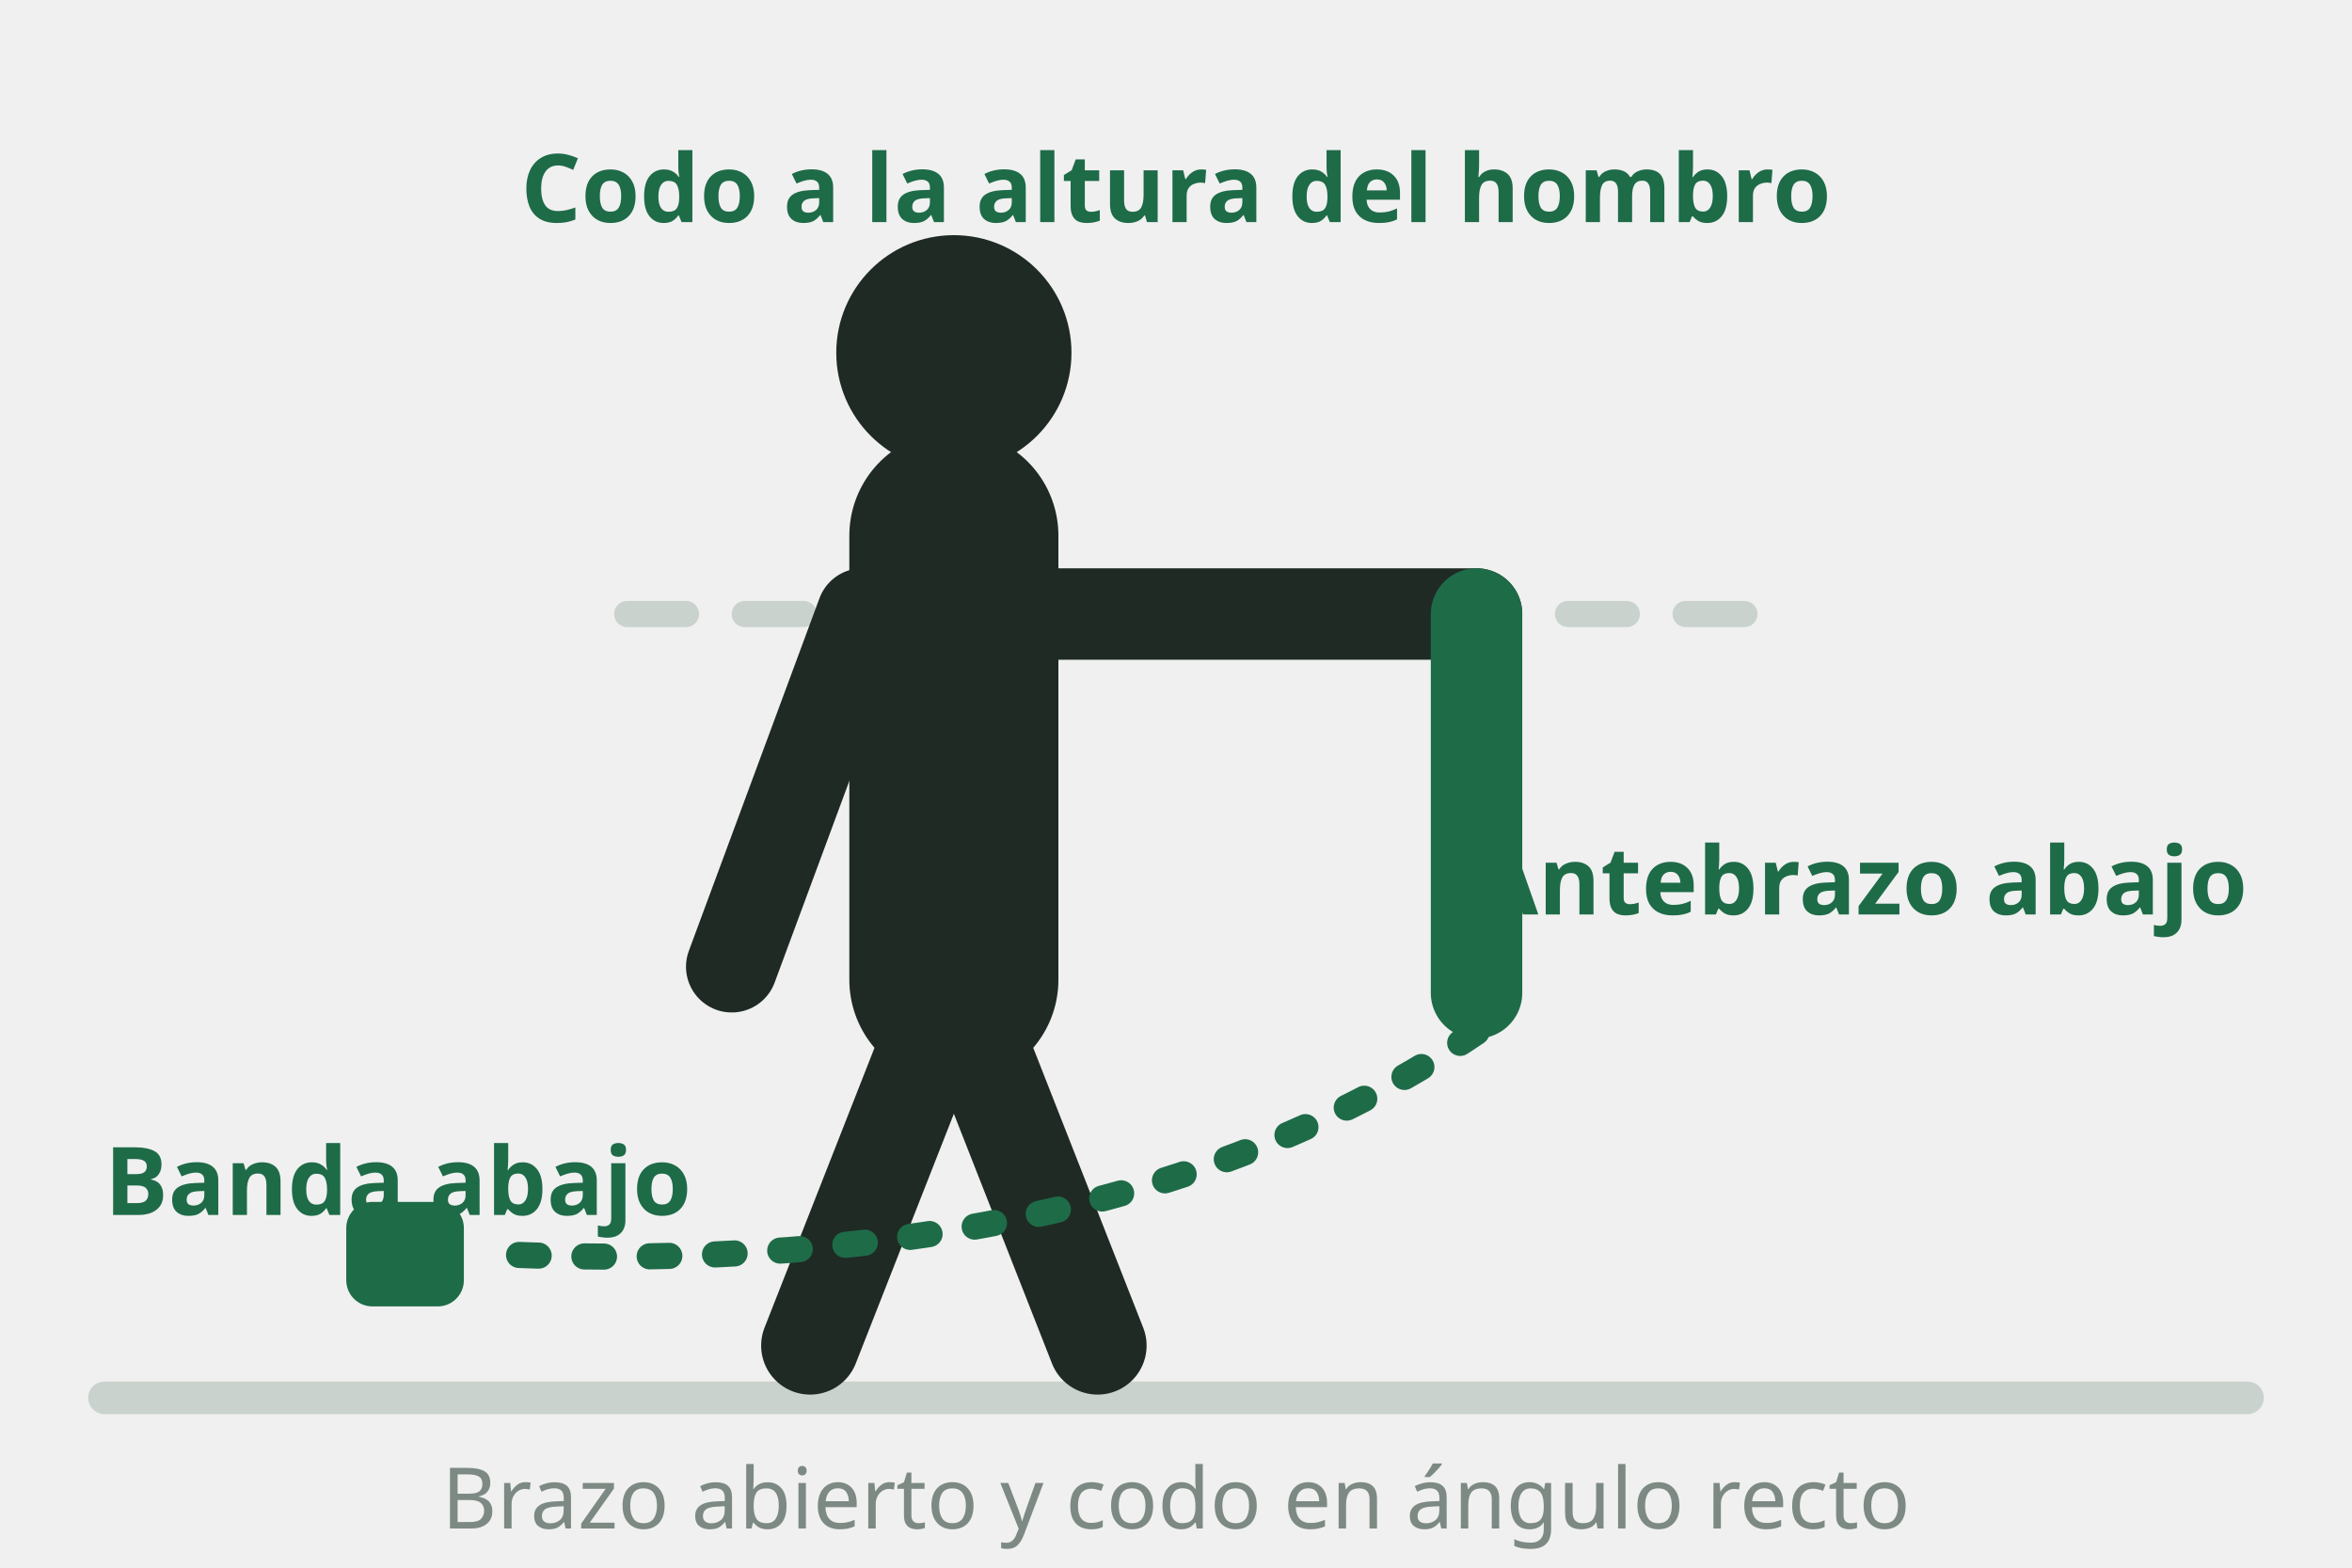
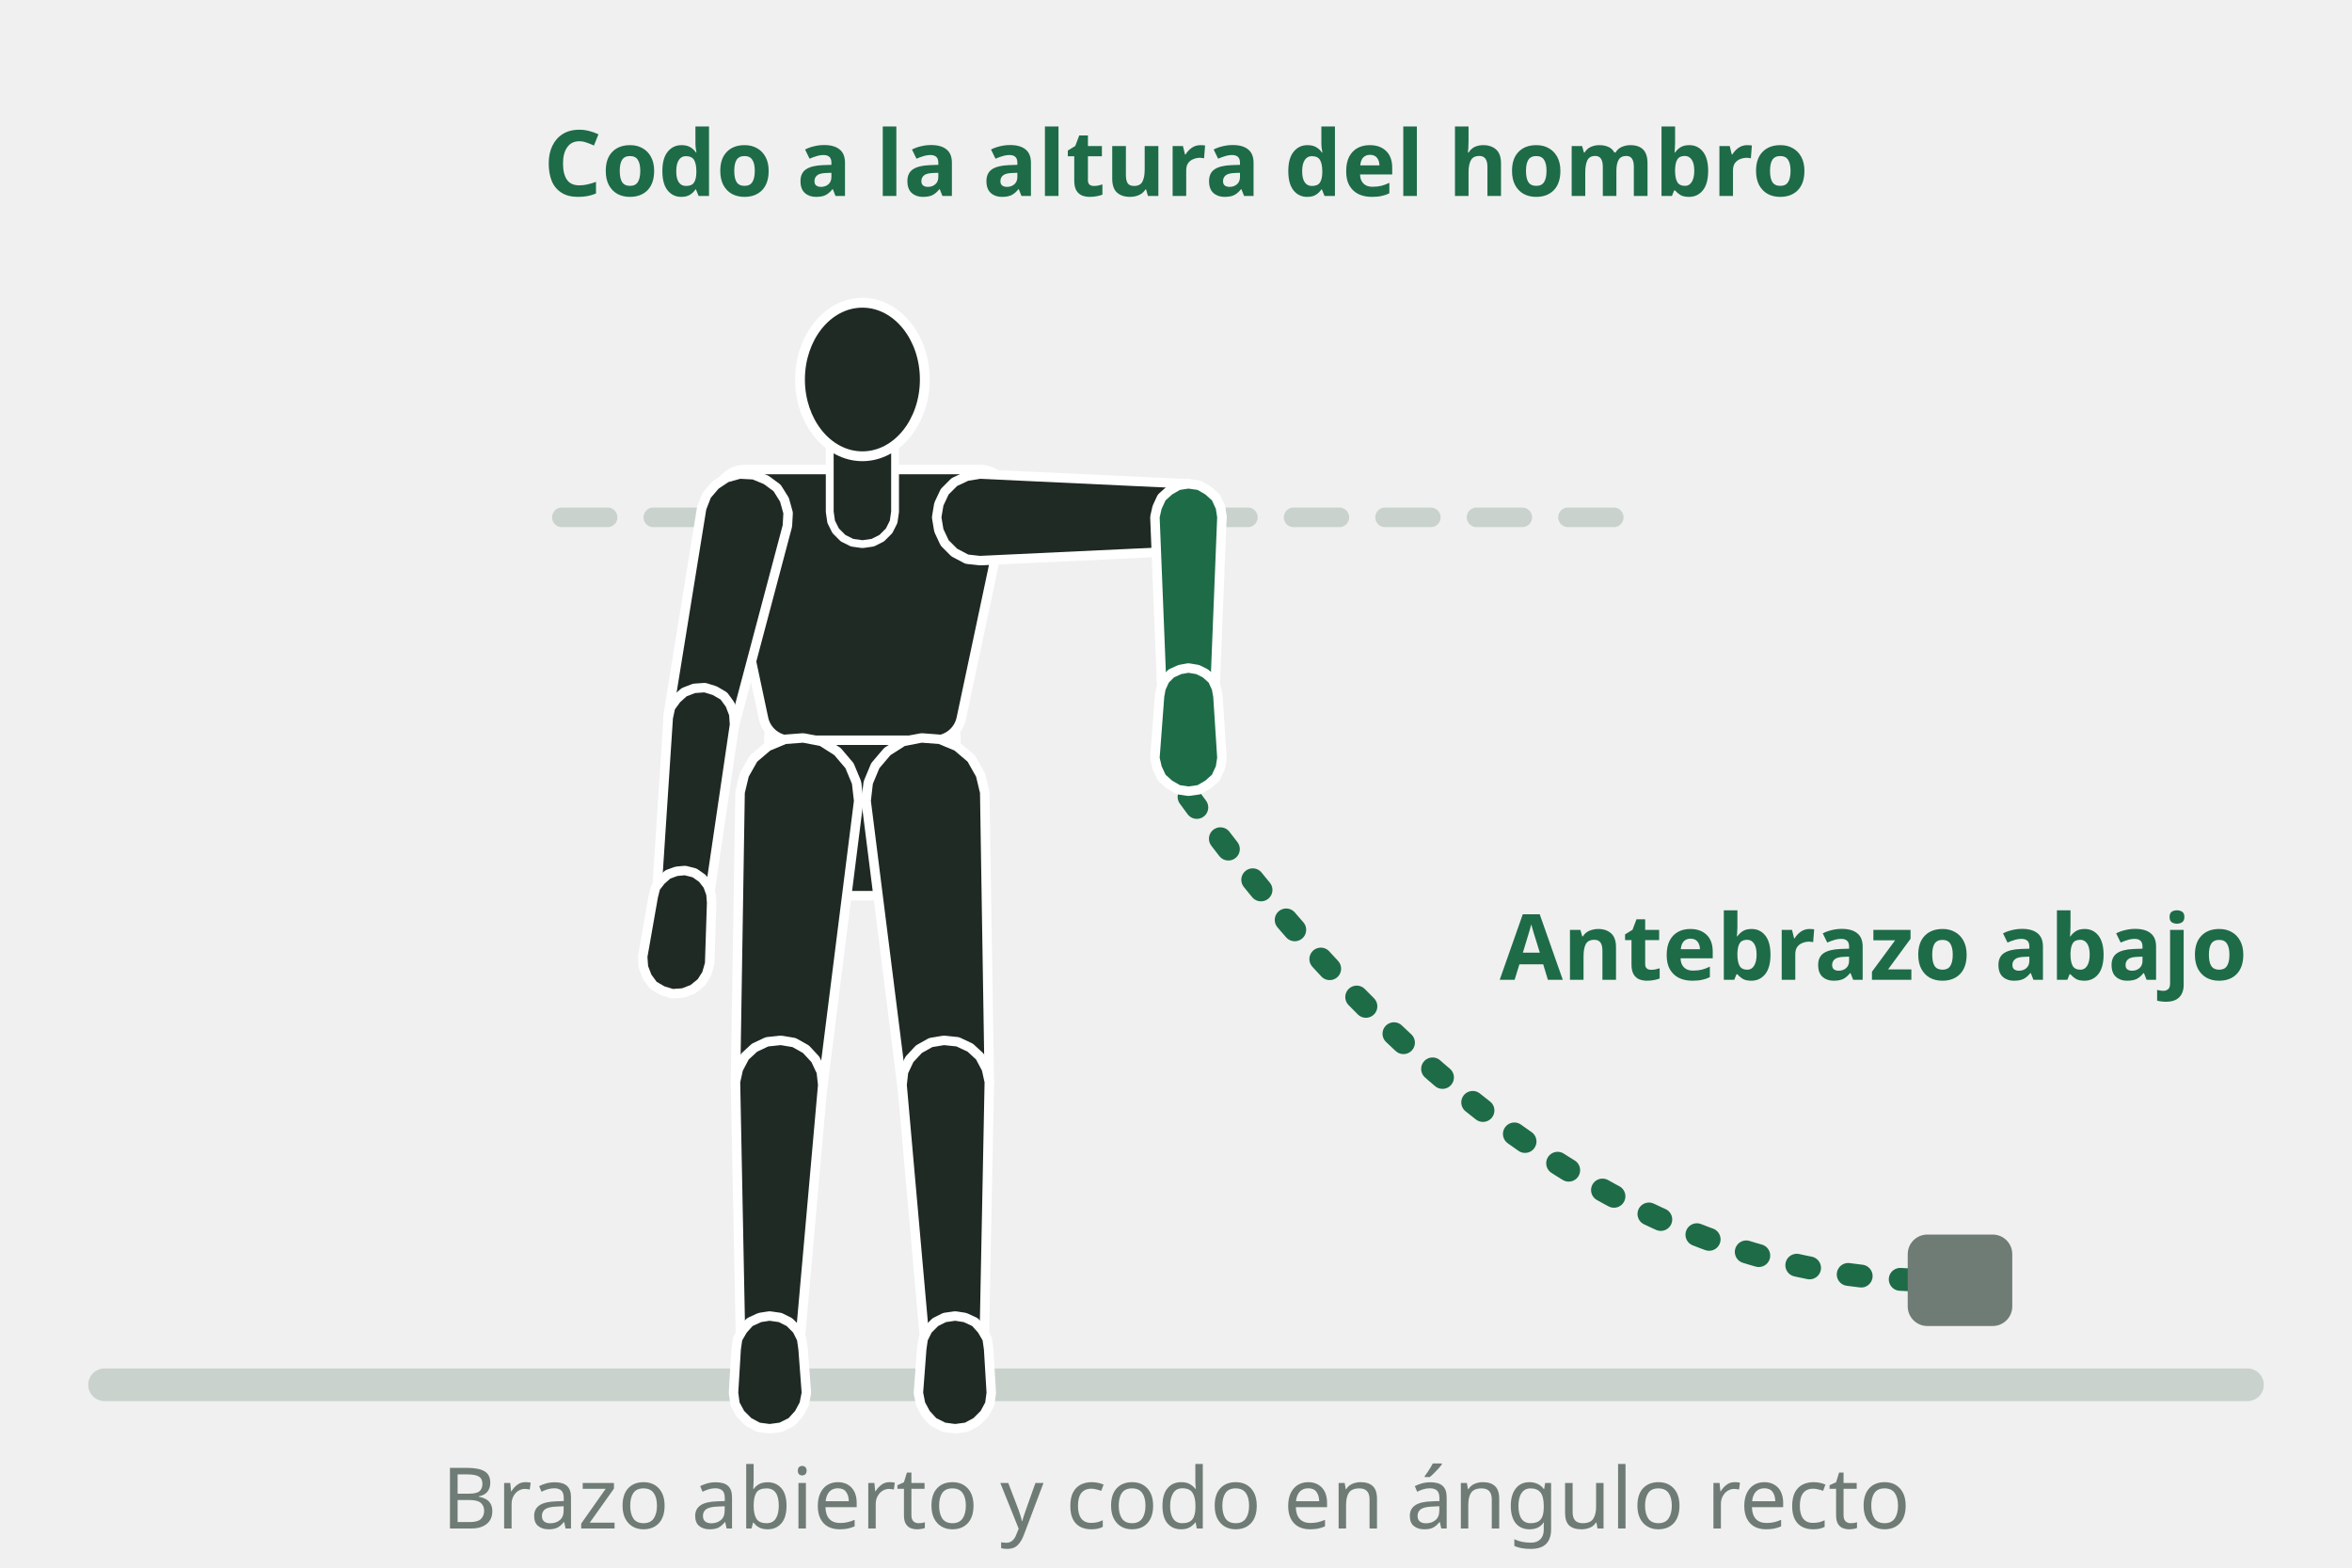
- <svg xmlns="http://www.w3.org/2000/svg" viewBox="0 0 360 240" width="360" height="240" role="img" aria-label="Posicion de partida: codo a la altura del hombro y antebrazo hacia abajo">
+ <svg xmlns="http://www.w3.org/2000/svg" viewBox="0 0 360 240" width="360" height="240" role="img" aria-label="Posicion de partida: brazo abierto a la altura del hombro y antebrazo hacia abajo">
  <style>
-     .izq { font: 700 14.5px system-ui, sans-serif; fill: #1E6B48; text-anchor: start }
-     .der { font: 700 14.5px system-ui, sans-serif; fill: #1E6B48; text-anchor: end }
-     .cen { font: 700 14.5px system-ui, sans-serif; fill: #1E6B48; text-anchor: middle }
-     .mal { font: 700 14.5px system-ui, sans-serif; fill: #c4634f; text-anchor: middle }
-     .pie { font: 400 13px system-ui, sans-serif; fill: #7d8a83; text-anchor: middle }
+     .izq { font: 700 14px system-ui, sans-serif; fill: #1E6B48; text-anchor: start }
+     .der { font: 700 14px system-ui, sans-serif; fill: #1E6B48; text-anchor: end }
+     .cen { font: 700 14px system-ui, sans-serif; fill: #1E6B48; text-anchor: middle }
+     .mal { font: 700 14px system-ui, sans-serif; fill: #c4634f; text-anchor: middle }
+     .pie { font: 400 13px system-ui, sans-serif; fill: #6f7c75; text-anchor: middle }
  </style>
-   <line x1="16" y1="214" x2="344" y2="214" stroke="#c9d2cc" stroke-width="5" stroke-linecap="round" />
-   <path d="M96 94 L268 94" stroke="#c9d2cc" stroke-width="4" stroke-dasharray="9 9" stroke-linecap="round" fill="none" />
-   <circle cx="146" cy="54" r="18" fill="#1f2a24" />
-   <path d="M146 82 L146 150" stroke="#1f2a24" stroke-width="32" stroke-linecap="round" stroke-linejoin="round" fill="none" />
-   <path d="M146 150 L124 206" stroke="#1f2a24" stroke-width="15" stroke-linecap="round" stroke-linejoin="round" fill="none" />
-   <path d="M146 150 L168 206" stroke="#1f2a24" stroke-width="15" stroke-linecap="round" stroke-linejoin="round" fill="none" />
-   <path d="M132 94 L112 148" stroke="#1f2a24" stroke-width="14" stroke-linecap="round" stroke-linejoin="round" fill="none" />
-   <path d="M160 94 L226 94" stroke="#1f2a24" stroke-width="14" stroke-linecap="round" stroke-linejoin="round" fill="none" />
-   <path d="M226 94 L226 152" stroke="#1E6B48" stroke-width="14" stroke-linecap="round" stroke-linejoin="round" fill="none" />
-   <path d="M226 158 Q170 196 76 192" stroke="#1E6B48" stroke-width="4" fill="none" stroke-dasharray="3 7" stroke-linecap="round" />
-   <rect x="53" y="184" width="18" height="16" rx="4" fill="#1E6B48" />
-   <text class="cen" x="180" y="34">Codo a la altura del hombro</text>
-   <text class="der" x="344" y="140">Antebrazo abajo</text>
-   <text class="izq" x="16" y="186">Banda abajo</text>
+   <line x1="16" y1="212" x2="344" y2="212" stroke="#c9d2cc" stroke-width="5" stroke-linecap="round" />
+   <path d="M86.0 79.2 L250.0 79.2" stroke="#c9d2cc" stroke-width="3" stroke-dasharray="7 7" stroke-linecap="round" fill="none" />
+   <path d="M182 122 Q 236 196 296 196" stroke="#1E6B48" stroke-width="3.5" fill="none" stroke-dasharray="2 6" stroke-linecap="round" />
+   <rect x="292" y="189" width="16" height="14" rx="3" fill="#6f7b75" />
+   <path d="M121.9 113.1 L126.3 132.9 L137.7 132.9 L142.1 113.1 Z" fill="#ffffff" stroke="#ffffff" stroke-width="9.9" stroke-linejoin="round" />
+   <path d="M121.9 113.1 L126.3 132.9 L137.7 132.9 L142.1 113.1 Z" fill="#1f2a24" stroke="#1f2a24" stroke-width="7.0" stroke-linejoin="round" />
+   <path d="M114.0 76.1 L121.0 109.1 L143.0 109.1 L150.0 76.1 Z" fill="#ffffff" stroke="#ffffff" stroke-width="9.9" stroke-linejoin="round" />
+   <path d="M114.0 76.1 L121.0 109.1 L143.0 109.1 L150.0 76.1 Z" fill="#1f2a24" stroke="#1f2a24" stroke-width="7.0" stroke-linejoin="round" />
+   <path d="M136.4 64.7 L136.2 63.3 L135.6 62.1 L134.6 61.1 L133.4 60.5 L132.0 60.3 L130.6 60.5 L129.4 61.1 L128.4 62.1 L127.8 63.3 L127.6 64.7 L127.6 78.3 L127.8 79.7 L128.4 80.9 L129.4 81.9 L130.6 82.5 L132.0 82.7 L133.4 82.5 L134.6 81.9 L135.6 80.9 L136.2 79.7 L136.4 78.3 Z" fill="#ffffff" stroke="#ffffff" stroke-width="2.4" stroke-linejoin="round" />
+   <path d="M136.4 64.7 L136.2 63.3 L135.6 62.1 L134.6 61.1 L133.4 60.5 L132.0 60.3 L130.6 60.5 L129.4 61.1 L128.4 62.1 L127.8 63.3 L127.6 64.7 L127.6 78.3 L127.8 79.7 L128.4 80.9 L129.4 81.9 L130.6 82.5 L132.0 82.7 L133.4 82.5 L134.6 81.9 L135.6 80.9 L136.2 79.7 L136.4 78.3 Z" fill="#1f2a24" />
+   <ellipse cx="132.0" cy="58.1" rx="10.3" ry="12.5" fill="#ffffff" transform="rotate(0.0 132.0 58.1)" />
+   <ellipse cx="132.0" cy="58.1" rx="8.8" ry="11.0" fill="#1f2a24" transform="rotate(0.0 132.0 58.1)" />
+   <path d="M113.3 165.5 L113.5 167.3 L114.2 169.0 L115.4 170.4 L117.0 171.4 L118.8 171.8 L120.7 171.7 L122.4 170.9 L123.8 169.7 L124.8 168.1 L125.2 166.3 L130.7 122.6 L130.4 120.0 L129.4 117.6 L127.7 115.6 L125.5 114.2 L122.9 113.7 L120.3 113.9 L117.9 114.9 L115.9 116.6 L114.6 118.9 L114.0 121.4 Z" fill="#ffffff" stroke="#ffffff" stroke-width="2.9" stroke-linejoin="round" />
+   <path d="M113.3 165.5 L113.5 167.3 L114.2 169.0 L115.4 170.4 L117.0 171.4 L118.8 171.8 L120.7 171.7 L122.4 170.9 L123.8 169.7 L124.8 168.1 L125.2 166.3 L130.7 122.6 L130.4 120.0 L129.4 117.6 L127.7 115.6 L125.5 114.2 L122.9 113.7 L120.3 113.9 L117.9 114.9 L115.9 116.6 L114.6 118.9 L114.0 121.4 Z" fill="#1f2a24" />
+   <path d="M138.8 166.3 L139.2 168.1 L140.2 169.7 L141.6 170.9 L143.3 171.7 L145.2 171.8 L147.0 171.4 L148.6 170.4 L149.8 169.0 L150.5 167.3 L150.7 165.5 L150.0 121.4 L149.4 118.9 L148.1 116.6 L146.1 114.9 L143.7 113.9 L141.1 113.7 L138.5 114.2 L136.3 115.6 L134.6 117.6 L133.6 120.0 L133.3 122.6 Z" fill="#ffffff" stroke="#ffffff" stroke-width="2.9" stroke-linejoin="round" />
+   <path d="M138.8 166.3 L139.2 168.1 L140.2 169.7 L141.6 170.9 L143.3 171.7 L145.2 171.8 L147.0 171.4 L148.6 170.4 L149.8 169.0 L150.5 167.3 L150.7 165.5 L150.0 121.4 L149.4 118.9 L148.1 116.6 L146.1 114.9 L143.7 113.9 L141.1 113.7 L138.5 114.2 L136.3 115.6 L134.6 117.6 L133.6 120.0 L133.3 122.6 Z" fill="#1f2a24" />
+   <path d="M114.1 206.4 L114.2 207.6 L114.7 208.7 L115.5 209.5 L116.6 210.1 L117.7 210.3 L118.9 210.2 L119.9 209.7 L120.8 208.9 L121.3 207.8 L121.6 206.7 L125.2 166.1 L125.0 164.3 L124.2 162.6 L122.9 161.2 L121.3 160.3 L119.5 160.0 L117.6 160.2 L115.9 161.0 L114.6 162.2 L113.7 163.9 L113.3 165.7 Z" fill="#ffffff" stroke="#ffffff" stroke-width="2.9" stroke-linejoin="round" />
+   <path d="M114.1 206.4 L114.2 207.6 L114.7 208.7 L115.5 209.5 L116.6 210.1 L117.7 210.3 L118.9 210.2 L119.9 209.7 L120.8 208.9 L121.3 207.8 L121.6 206.7 L125.2 166.1 L125.0 164.3 L124.2 162.6 L122.9 161.2 L121.3 160.3 L119.5 160.0 L117.6 160.2 L115.9 161.0 L114.6 162.2 L113.7 163.9 L113.3 165.7 Z" fill="#1f2a24" />
+   <path d="M142.4 206.7 L142.7 207.8 L143.2 208.9 L144.1 209.7 L145.1 210.2 L146.3 210.3 L147.4 210.1 L148.5 209.5 L149.3 208.7 L149.8 207.6 L149.9 206.4 L150.7 165.7 L150.3 163.9 L149.4 162.2 L148.1 161.0 L146.4 160.2 L144.5 160.0 L142.7 160.3 L141.1 161.2 L139.8 162.6 L139.0 164.3 L138.8 166.1 Z" fill="#ffffff" stroke="#ffffff" stroke-width="2.9" stroke-linejoin="round" />
+   <path d="M142.4 206.7 L142.7 207.8 L143.2 208.9 L144.1 209.7 L145.1 210.2 L146.3 210.3 L147.4 210.1 L148.5 209.5 L149.3 208.7 L149.8 207.6 L149.9 206.4 L150.7 165.7 L150.3 163.9 L149.4 162.2 L148.1 161.0 L146.4 160.2 L144.5 160.0 L142.7 160.3 L141.1 161.2 L139.8 162.6 L139.0 164.3 L138.8 166.1 Z" fill="#1f2a24" />
+   <path d="M113.0 213.2 L113.2 214.7 L113.9 216.0 L115.0 217.1 L116.3 217.8 L117.8 218.0 L119.3 217.8 L120.7 217.1 L121.7 216.0 L122.4 214.7 L122.7 213.2 L122.2 206.6 L122.0 205.2 L121.4 204.0 L120.4 203.0 L119.2 202.4 L117.8 202.2 L116.5 202.4 L115.2 203.0 L114.3 204.0 L113.6 205.2 L113.4 206.6 Z" fill="#ffffff" stroke="#ffffff" stroke-width="2.9" stroke-linejoin="round" />
+   <path d="M113.0 213.2 L113.2 214.7 L113.9 216.0 L115.0 217.1 L116.3 217.8 L117.8 218.0 L119.3 217.8 L120.7 217.1 L121.7 216.0 L122.4 214.7 L122.7 213.2 L122.2 206.6 L122.0 205.2 L121.4 204.0 L120.4 203.0 L119.2 202.4 L117.8 202.2 L116.5 202.4 L115.2 203.0 L114.3 204.0 L113.6 205.2 L113.4 206.6 Z" fill="#1f2a24" />
+   <path d="M141.3 213.2 L141.6 214.7 L142.3 216.0 L143.3 217.1 L144.7 217.8 L146.2 218.0 L147.7 217.8 L149.0 217.1 L150.1 216.0 L150.8 214.7 L151.0 213.2 L150.6 206.6 L150.4 205.2 L149.7 204.0 L148.8 203.0 L147.5 202.4 L146.2 202.2 L144.8 202.4 L143.6 203.0 L142.6 204.0 L142.0 205.2 L141.8 206.6 Z" fill="#ffffff" stroke="#ffffff" stroke-width="2.9" stroke-linejoin="round" />
+   <path d="M141.3 213.2 L141.6 214.7 L142.3 216.0 L143.3 217.1 L144.7 217.8 L146.2 218.0 L147.7 217.8 L149.0 217.1 L150.1 216.0 L150.8 214.7 L151.0 213.2 L150.6 206.6 L150.4 205.2 L149.7 204.0 L148.8 203.0 L147.5 202.4 L146.2 202.2 L144.8 202.4 L143.6 203.0 L142.6 204.0 L142.0 205.2 L141.8 206.6 Z" fill="#1f2a24" />
+   <path d="M103.0 109.5 L103.0 110.9 L103.3 112.2 L104.1 113.4 L105.1 114.2 L106.4 114.7 L107.8 114.8 L109.1 114.4 L110.3 113.7 L111.1 112.6 L111.6 111.3 L119.8 80.4 L119.9 78.6 L119.4 76.8 L118.4 75.2 L116.9 74.1 L115.2 73.4 L113.3 73.3 L111.5 73.8 L110.0 74.8 L108.8 76.2 L108.1 78.0 Z" fill="#ffffff" stroke="#ffffff" stroke-width="2.9" stroke-linejoin="round" />
+   <path d="M103.0 109.5 L103.0 110.9 L103.3 112.2 L104.1 113.4 L105.1 114.2 L106.4 114.7 L107.8 114.8 L109.1 114.4 L110.3 113.7 L111.1 112.6 L111.6 111.3 L119.8 80.4 L119.9 78.6 L119.4 76.8 L118.4 75.2 L116.9 74.1 L115.2 73.4 L113.3 73.3 L111.5 73.8 L110.0 74.8 L108.8 76.2 L108.1 78.0 Z" fill="#1f2a24" />
+   <path d="M101.2 137.4 L101.2 138.4 L101.6 139.4 L102.2 140.2 L103.1 140.8 L104.1 141.0 L105.1 141.0 L106.1 140.6 L106.9 140.0 L107.5 139.1 L107.7 138.1 L111.7 110.9 L111.6 109.5 L111.1 108.2 L110.3 107.1 L109.1 106.4 L107.8 106.0 L106.4 106.1 L105.1 106.6 L104.1 107.5 L103.3 108.6 L103.0 110.0 Z" fill="#ffffff" stroke="#ffffff" stroke-width="2.9" stroke-linejoin="round" />
+   <path d="M101.2 137.4 L101.2 138.4 L101.6 139.4 L102.2 140.2 L103.1 140.8 L104.1 141.0 L105.1 141.0 L106.1 140.6 L106.9 140.0 L107.5 139.1 L107.7 138.1 L111.7 110.9 L111.6 109.5 L111.1 108.2 L110.3 107.1 L109.1 106.4 L107.8 106.0 L106.4 106.1 L105.1 106.6 L104.1 107.5 L103.3 108.6 L103.0 110.0 Z" fill="#1f2a24" />
+   <path d="M99.1 146.5 L99.2 147.9 L99.7 149.2 L100.5 150.3 L101.7 151.0 L103.0 151.4 L104.4 151.3 L105.7 150.8 L106.8 149.9 L107.5 148.8 L107.9 147.4 L108.2 138.2 L108.1 137.0 L107.7 135.9 L107.0 135.0 L106.0 134.3 L104.8 134.0 L103.7 134.1 L102.6 134.5 L101.7 135.3 L101.0 136.2 L100.7 137.4 Z" fill="#ffffff" stroke="#ffffff" stroke-width="2.9" stroke-linejoin="round" />
+   <path d="M99.1 146.5 L99.2 147.9 L99.7 149.2 L100.5 150.3 L101.7 151.0 L103.0 151.4 L104.4 151.3 L105.7 150.8 L106.8 149.9 L107.5 148.8 L107.9 147.4 L108.2 138.2 L108.1 137.0 L107.7 135.9 L107.0 135.0 L106.0 134.3 L104.8 134.0 L103.7 134.1 L102.6 134.5 L101.7 135.3 L101.0 136.2 L100.7 137.4 Z" fill="#1f2a24" />
+   <path d="M181.9 83.6 L183.3 83.4 L184.5 82.8 L185.5 81.8 L186.1 80.6 L186.3 79.2 L186.1 77.9 L185.5 76.6 L184.5 75.7 L183.3 75.0 L181.9 74.8 L150.0 73.3 L148.2 73.6 L146.5 74.4 L145.2 75.7 L144.4 77.4 L144.1 79.2 L144.4 81.0 L145.2 82.7 L146.5 84.0 L148.2 84.9 L150.0 85.1 Z" fill="#ffffff" stroke="#ffffff" stroke-width="2.9" stroke-linejoin="round" />
+   <path d="M181.9 83.6 L183.3 83.4 L184.5 82.8 L185.5 81.8 L186.1 80.6 L186.3 79.2 L186.1 77.9 L185.5 76.6 L184.5 75.7 L183.3 75.0 L181.9 74.8 L150.0 73.3 L148.2 73.6 L146.5 74.4 L145.2 75.7 L144.4 77.4 L144.1 79.2 L144.4 81.0 L145.2 82.7 L146.5 84.0 L148.2 84.9 L150.0 85.1 Z" fill="#1f2a24" />
+   <path d="M178.6 106.7 L178.8 107.7 L179.3 108.6 L180.0 109.4 L180.9 109.8 L181.9 110.0 L183.0 109.8 L183.9 109.4 L184.6 108.6 L185.1 107.7 L185.2 106.7 L186.3 79.2 L186.1 77.9 L185.5 76.6 L184.5 75.7 L183.3 75.0 L181.9 74.8 L180.6 75.0 L179.4 75.7 L178.4 76.6 L177.8 77.9 L177.5 79.2 Z" fill="#ffffff" stroke="#ffffff" stroke-width="2.9" stroke-linejoin="round" />
+   <path d="M178.6 106.7 L178.8 107.7 L179.3 108.6 L180.0 109.4 L180.9 109.8 L181.9 110.0 L183.0 109.8 L183.9 109.4 L184.6 108.6 L185.1 107.7 L185.2 106.7 L186.3 79.2 L186.1 77.9 L185.5 76.6 L184.5 75.7 L183.3 75.0 L181.9 74.8 L180.6 75.0 L179.4 75.7 L178.4 76.6 L177.8 77.9 L177.5 79.2 Z" fill="#1E6B48" />
+   <path d="M177.5 116.0 L177.8 117.3 L178.4 118.6 L179.4 119.5 L180.6 120.2 L181.9 120.4 L183.3 120.2 L184.5 119.5 L185.5 118.6 L186.1 117.3 L186.3 116.0 L185.7 106.7 L185.5 105.6 L185.0 104.5 L184.1 103.7 L183.1 103.2 L181.9 103.0 L180.8 103.2 L179.7 103.7 L178.9 104.5 L178.4 105.6 L178.2 106.7 Z" fill="#ffffff" stroke="#ffffff" stroke-width="2.9" stroke-linejoin="round" />
+   <path d="M177.5 116.0 L177.8 117.3 L178.4 118.6 L179.4 119.5 L180.6 120.2 L181.9 120.4 L183.3 120.2 L184.5 119.5 L185.5 118.6 L186.1 117.3 L186.3 116.0 L185.7 106.7 L185.5 105.6 L185.0 104.5 L184.1 103.7 L183.1 103.2 L181.9 103.0 L180.8 103.2 L179.7 103.7 L178.9 104.5 L178.4 105.6 L178.2 106.7 Z" fill="#1E6B48" />
+   <text class="cen" x="180" y="30">Codo a la altura del hombro</text>
+   <text class="der" x="344" y="150">Antebrazo abajo</text>
  <text class="pie" x="180" y="234">Brazo abierto y codo en ángulo recto</text>
</svg>
